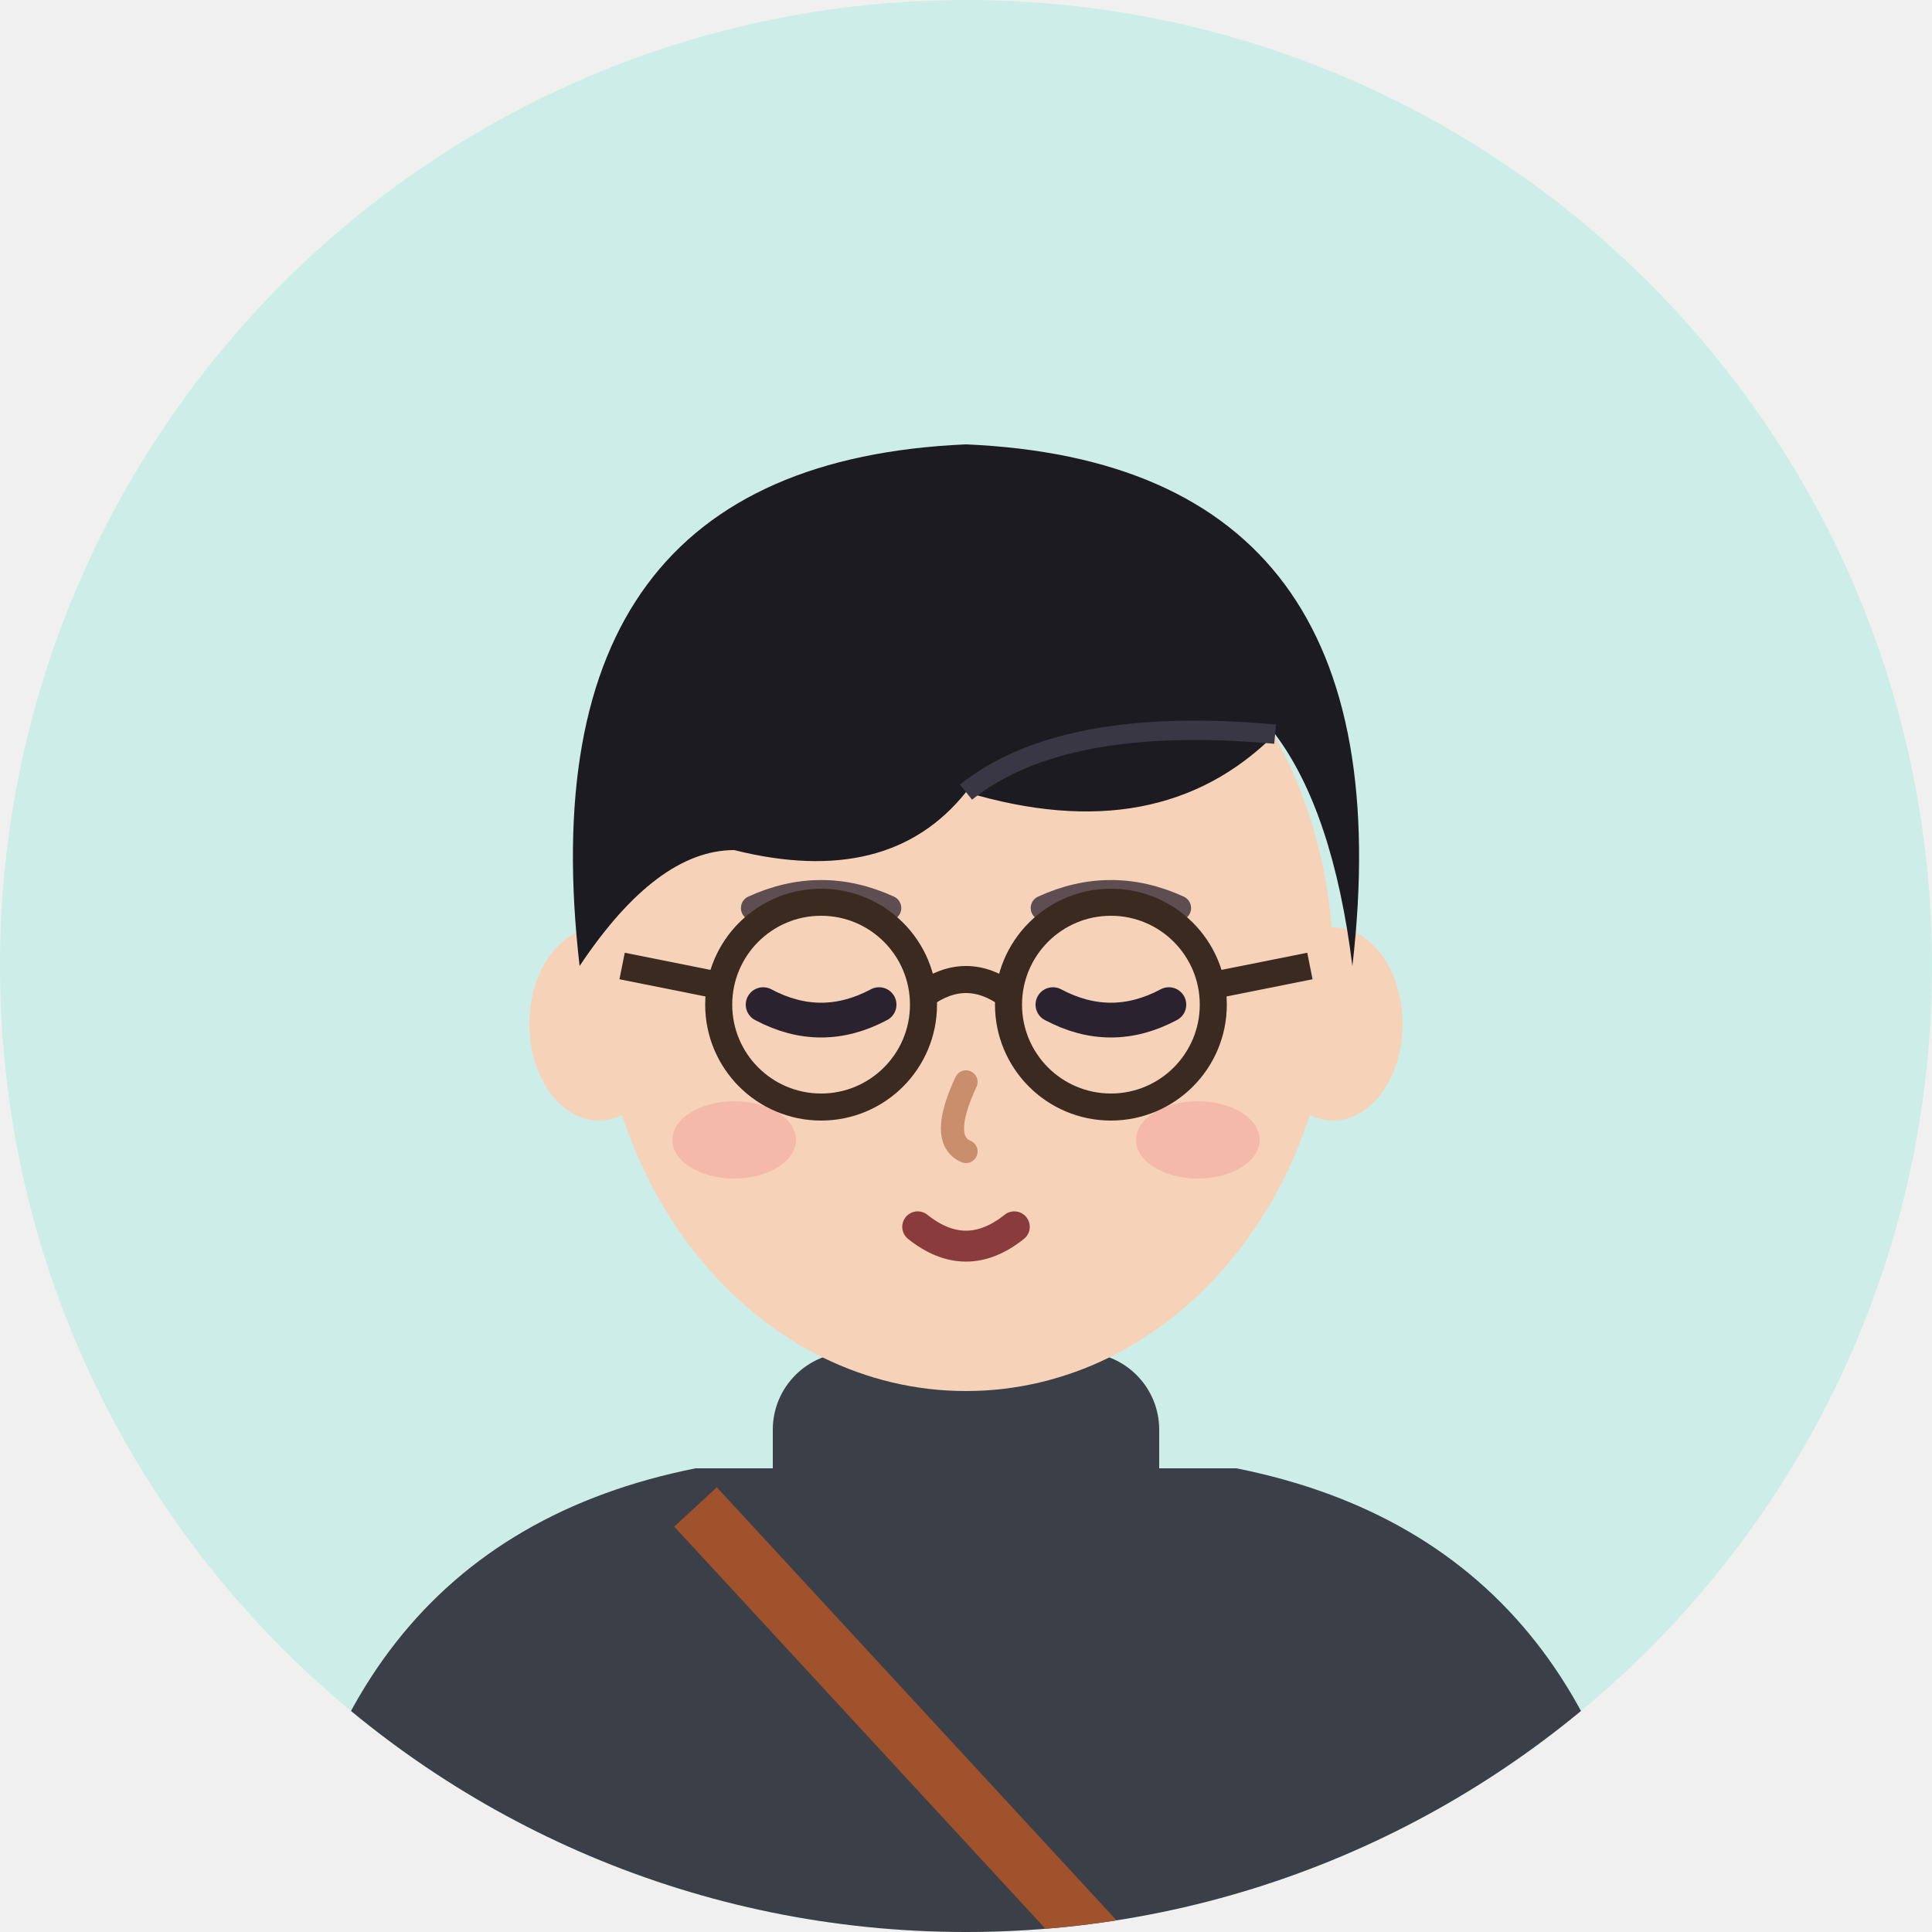
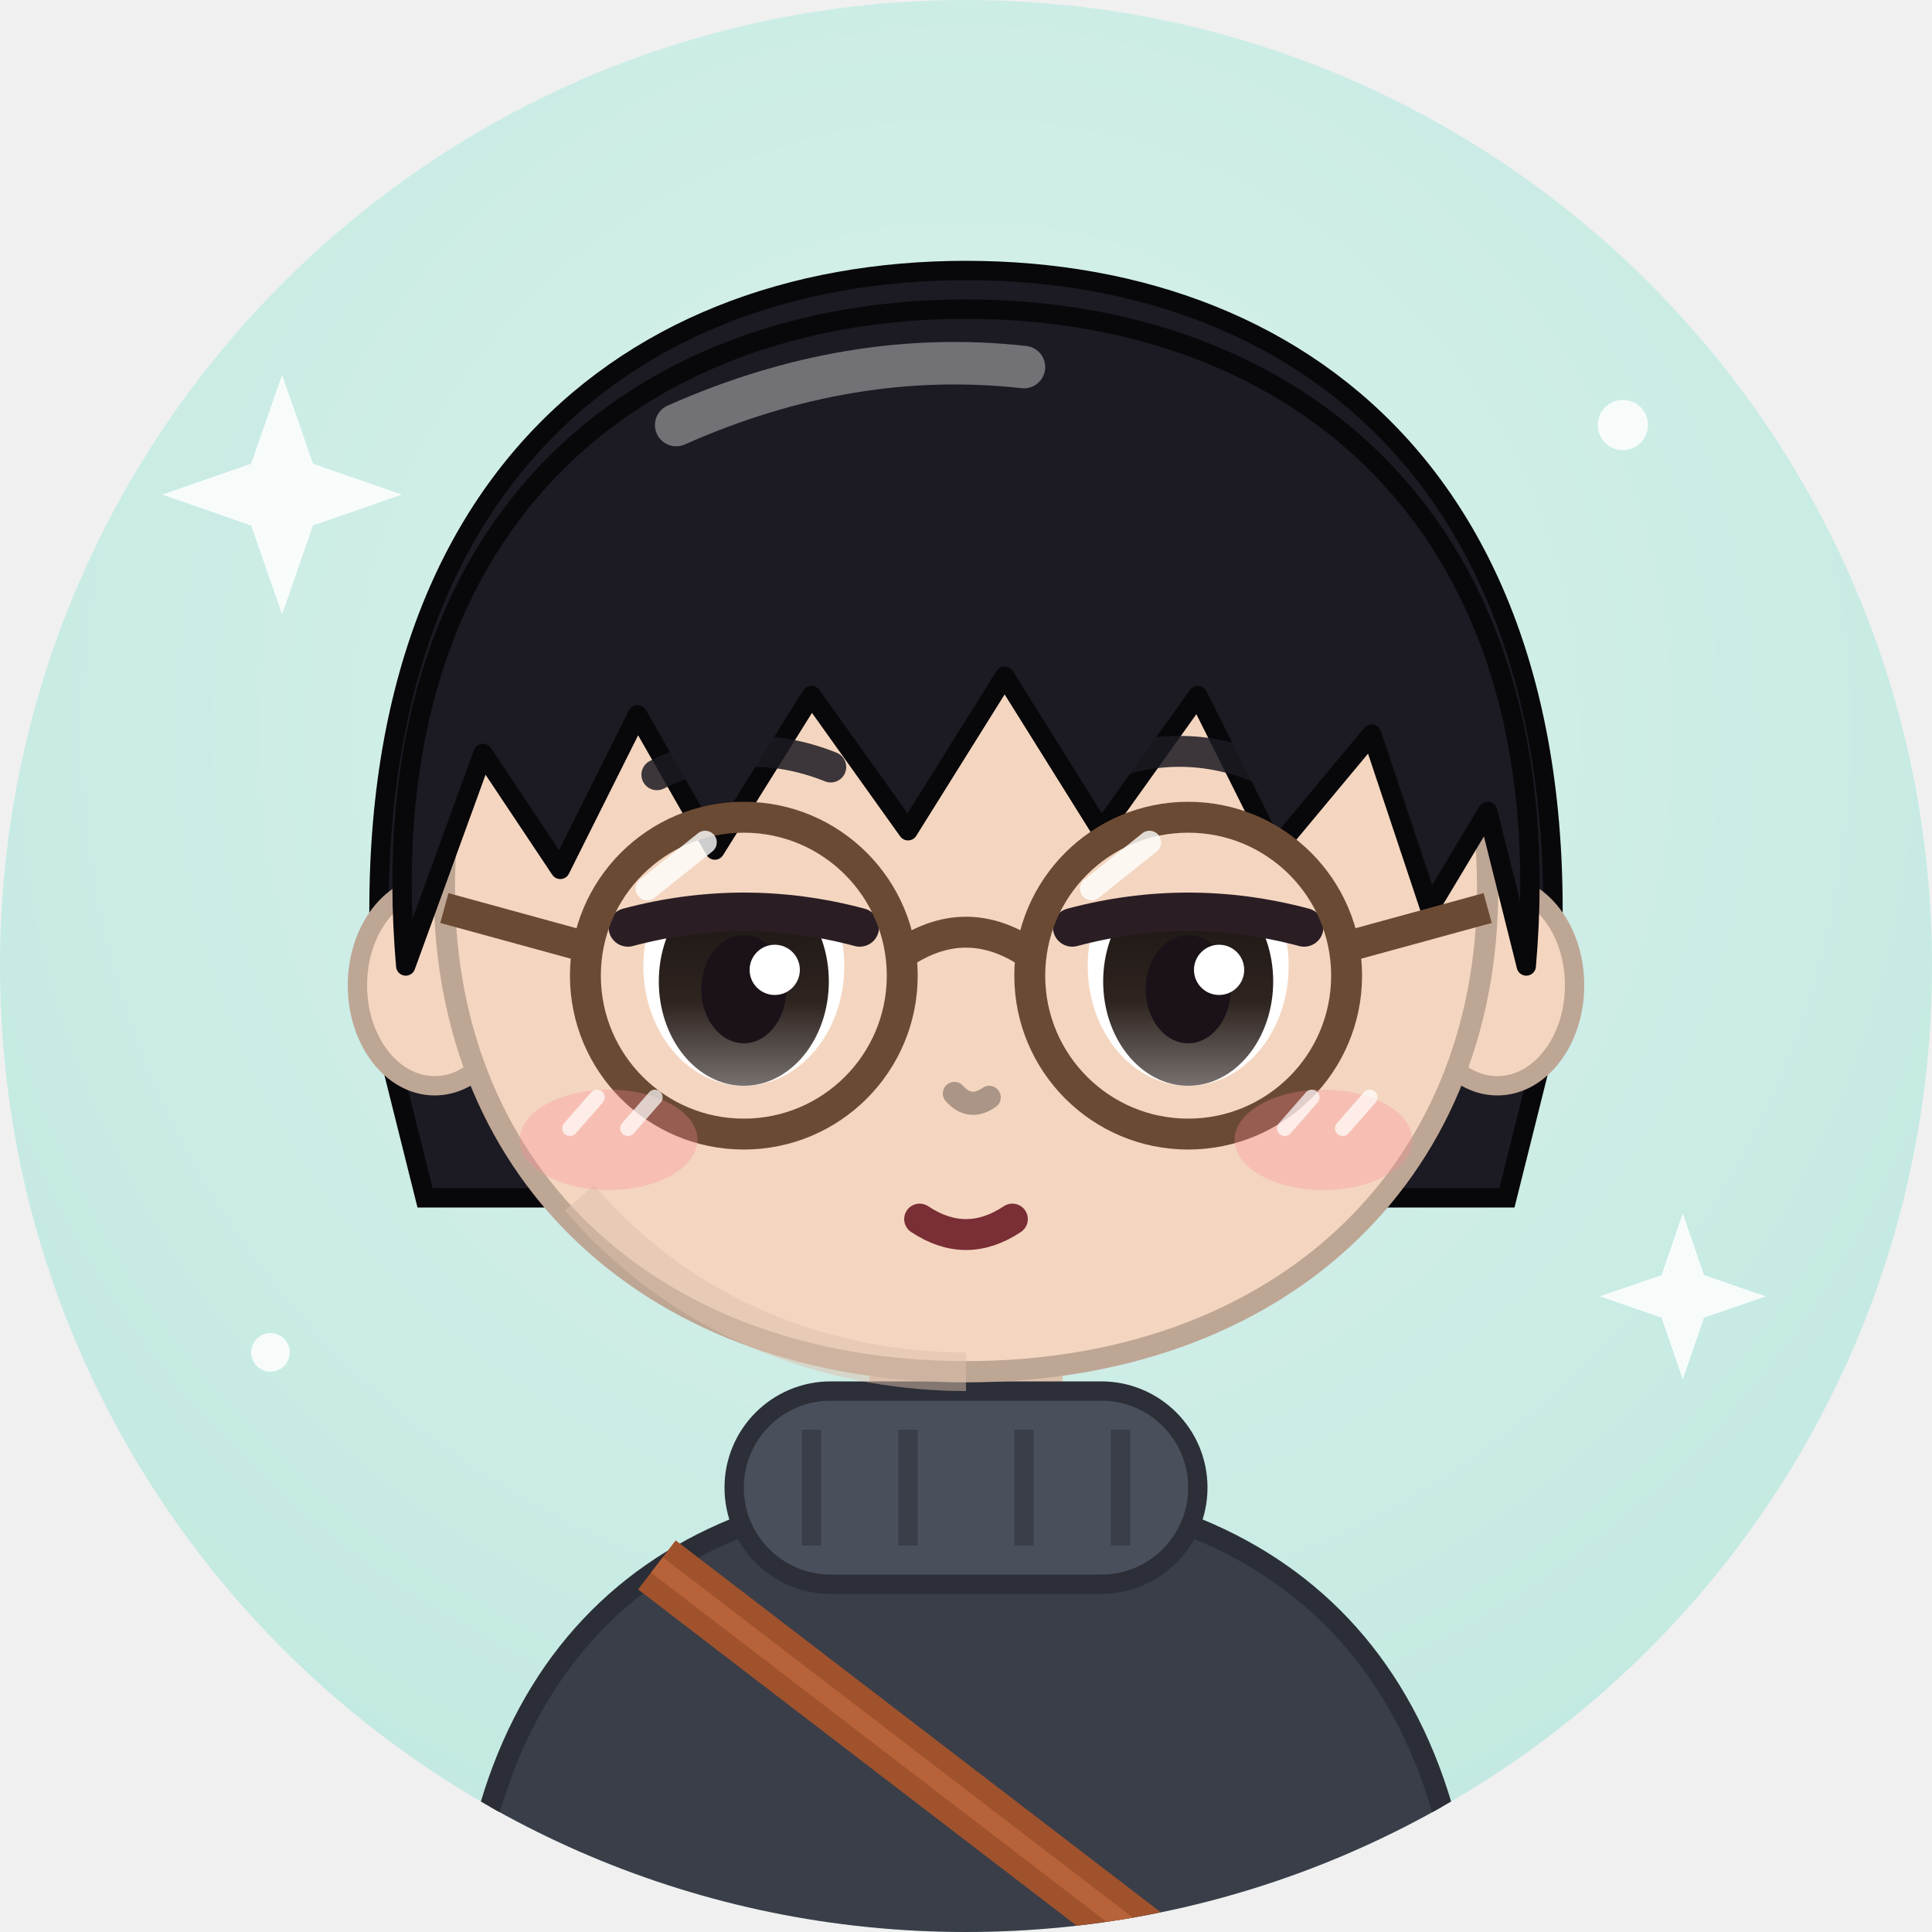
<svg xmlns="http://www.w3.org/2000/svg" viewBox="0 0 100 100" role="img" aria-label="ren">
  <defs>
-     <clipPath id="c-ren">
+     <clipPath id="c">
      <circle cx="50" cy="50" r="50" />
    </clipPath>
+     <radialGradient id="bg" cx="50%" cy="38%" r="70%">
+       <stop offset="0" stop-color="#dbf2ed" />
+       <stop offset="1" stop-color="#bfe8e0" />
+     </radialGradient>
+     <linearGradient id="iris" x1="0" y1="0" x2="0" y2="1">
+       <stop offset="0" stop-color="#191311" />
+       <stop offset=".6" stop-color="#2e2420" />
+       <stop offset="1" stop-color="#77706e" />
+     </linearGradient>
  </defs>
-   <g clip-path="url(#c-ren)">
-     <rect width="100" height="100" fill="#cdeee8" />
-     <rect x="44" y="66" width="12" height="12" fill="#f6d3b8" />
-     <path d="M14 104 Q16 80 36 76 L64 76 Q84 80 86 104Z" fill="#3b3f47" />
-     <rect x="40" y="70" width="20" height="10" rx="4" fill="#3b3f47" />
-     <path d="M36 78 L60 104" stroke="#a0522d" stroke-width="3" />
-     <ellipse cx="31" cy="53" rx="3.6" ry="5" fill="#f6d3b8" />
-     <ellipse cx="69" cy="53" rx="3.6" ry="5" fill="#f6d3b8" />
-     <ellipse cx="50" cy="50" rx="19" ry="22" fill="#f6d3b8" />
-     <path d="M39.5 52 Q42.5 53.6 45.5 52M54.5 52 Q57.5 53.6 60.5 52" stroke="#2b2230" stroke-width="1.8" fill="none" stroke-linecap="round" />
-     <path d="M39 47 Q42.5 45.4 46 47M54 47 Q57.5 45.4 61 47" stroke="#2b2230" stroke-width="1.3" fill="none" stroke-linecap="round" opacity=".75" />
-     <path d="M50 56 q-1.4 3 0 3.6" stroke="#c98e6c" stroke-width="1.2" fill="none" stroke-linecap="round" />
-     <path d="M47.5 63.5 Q50 65.5 52.5 63.5" stroke="#8a3b3b" stroke-width="1.6" fill="none" stroke-linecap="round" />
-     <ellipse cx="38" cy="59" rx="3.2" ry="2" fill="#f08a8a" opacity=".35" />
-     <ellipse cx="62" cy="59" rx="3.2" ry="2" fill="#f08a8a" opacity=".35" />
-     <g stroke="#3a2a20" stroke-width="1.4" fill="none">
-       <circle cx="42.5" cy="52" r="5.3" />
-       <circle cx="57.5" cy="52" r="5.3" />
-       <path d="M47.8 51.5 q2.2 -1.6 4.4 0M37.2 51 l-5 -1M62.8 51 l5 -1" />
+   <g clip-path="url(#c)">
+     <rect width="100" height="100" fill="url(#bg)" />
+     <g fill="#fff" opacity="0.85">
+       <path d="M13 24 l1.6 -4.6 l1.6 4.6 l4.6 1.6 l-4.6 1.6 l-1.6 4.6 l-1.6 -4.6 l-4.6 -1.6Z" />
+       <path d="M86 66 l1.1 -3.2 l1.1 3.2 l3.2 1.1 l-3.2 1.1 l-1.1 3.2 l-1.1 -3.2 l-3.2 -1.1Z" />
+       <circle cx="84" cy="22" r="1.3" />
+       <circle cx="14" cy="70" r="1" />
    </g>
-     <path d="M30 50 Q27 24 50 23 Q73 24 70 50 Q69 42 66 38 Q60 44 50 41 Q46 46 38 44 Q34 44 30 50Z" fill="#1d1b22" />
-     <path d="M50 41 Q55 37 66 38" stroke="#3a3744" stroke-width="1" fill="none" />
+     <path d="M20 54 C17 26 32 14 50 14 C68 14 83 26 80 54 L78 62 L22 62Z" fill="#1c1a22" stroke="#08070a" stroke-width="1" />
+     <rect x="45" y="66" width="10" height="10" fill="#dbc0ac" />
+     <path d="M24 104 C24 86 34 77 50 77 C66 77 76 86 76 104Z" fill="#3a3e48" stroke="#2b2e36" stroke-width="1.1" />
+     <rect x="38" y="72" width="24" height="10" rx="5" fill="#4a4f5c" stroke="#2c2f37" stroke-width="1" />
+     <path d="M42 74 v6 M47 74 v6 M53 74 v6 M58 74 v6" stroke="#3a3e48" stroke-width="1" />
+     <path d="M34 81 L64 104" stroke="#a0522d" stroke-width="3.2" />
+     <path d="M34 81 L64 104" stroke="#c26a3e" stroke-width="1" opacity=".7" />
+     <ellipse cx="22.5" cy="51" rx="4" ry="5.2" fill="#f4d6c0" stroke="#bea695" stroke-width="1" />
+     <ellipse cx="77.5" cy="51" rx="4" ry="5.2" fill="#f4d6c0" stroke="#bea695" stroke-width="1" />
+     <path d="M23 46 C23 29 35 20 50 20 C65 20 77 29 77 46 C77 61 66 71 50 71 C34 71 23 61 23 46Z" fill="#f4d6c0" stroke="#bea695" stroke-width="1.1" />
+     <path d="M30 62 C36 69 44 71 50 71" stroke="#dbc0ac" stroke-width="2" fill="none" opacity=".5" />
+     <path d="M21 50 C19 27 33 16 50 16 C67 16 81 27 79 50 L77 42 L74 47 L71 38 L66 44 L62 36 L57 43 L52 35 L47 43 L42 36 L37 44 L33 37 L29 45 L25 39Z" fill="#1c1a22" stroke="#08070a" stroke-width="1" stroke-linejoin="round" />
+     <path d="M35 22 Q44 18 53 19" stroke="#fff" stroke-width="2.2" fill="none" stroke-linecap="round" opacity=".38" />
+     <clipPath id="lid38">
+       <rect x="31.5" y="47.8" width="14" height="12" />
+     </clipPath>
+     <g clip-path="url(#lid38)">
+       <ellipse cx="38.5" cy="50" rx="5.2" ry="6.2" fill="#fff" />
+       <ellipse cx="38.5" cy="50.8" rx="4.4" ry="5.4" fill="url(#iris)" />
+       <ellipse cx="38.5" cy="51.2" rx="2.2" ry="2.8" fill="#1a1218" />
+       <circle cx="40.1" cy="50.2" r="1.3" fill="#fff" />
+     </g>
+     <path d="M32.5 48 Q38.5 46.4 44.5 48" stroke="#2a1e24" stroke-width="2" fill="none" stroke-linecap="round" />
+     <clipPath id="lid61">
+       <rect x="54.5" y="47.8" width="14" height="12" />
+     </clipPath>
+     <g clip-path="url(#lid61)">
+       <ellipse cx="61.5" cy="50" rx="5.2" ry="6.2" fill="#fff" />
+       <ellipse cx="61.5" cy="50.8" rx="4.4" ry="5.4" fill="url(#iris)" />
+       <ellipse cx="61.5" cy="51.2" rx="2.2" ry="2.8" fill="#1a1218" />
+       <circle cx="63.1" cy="50.2" r="1.3" fill="#fff" />
+     </g>
+     <path d="M55.5 48 Q61.5 46.4 67.5 48" stroke="#2a1e24" stroke-width="2" fill="none" stroke-linecap="round" />
+     <path d="M34.0 40.1 Q38.5 37.9 43.0 39.7 M57.0 39.7 Q61.5 37.9 66.0 40.1" stroke="#1c1a22" stroke-width="1.6" fill="none" stroke-linecap="round" opacity=".85" />
+     <g fill="none" stroke="#6b4a33" stroke-width="1.6">
+       <circle cx="38.5" cy="50.5" r="8.2" />
+       <circle cx="61.5" cy="50.5" r="8.2" />
+       <path d="M46.5 49.5 Q50 47 53.5 49.5 M30.3 49 L23 47 M69.7 49 L77 47" />
+     </g>
+     <path d="M33.5 46 l3 -2.4 M56.5 46 l3 -2.4" stroke="#fff" stroke-width="1.2" stroke-linecap="round" opacity=".8" />
+     <path d="M49.4 56.6 q.8 .9 1.8 .2" stroke="#aa9586" stroke-width="1.2" fill="none" stroke-linecap="round" />
+     <path d="M47.6 63.1 Q50 64.7 52.4 63.1" stroke="#7a2e35" stroke-width="1.6" fill="none" stroke-linecap="round" />
+     <ellipse cx="31.5" cy="59" rx="4.6" ry="2.6" fill="#ff8a95" opacity="0.3" />
+     <ellipse cx="68.5" cy="59" rx="4.6" ry="2.6" fill="#ff8a95" opacity="0.3" />
+     <path d="M29.5 58.4 l1.4 -1.6 M32.5 58.4 l1.4 -1.6 M66.5 58.4 l1.4 -1.6 M69.5 58.4 l1.4 -1.6" stroke="#fff" stroke-width=".8" stroke-linecap="round" opacity=".7" />
  </g>
</svg>
